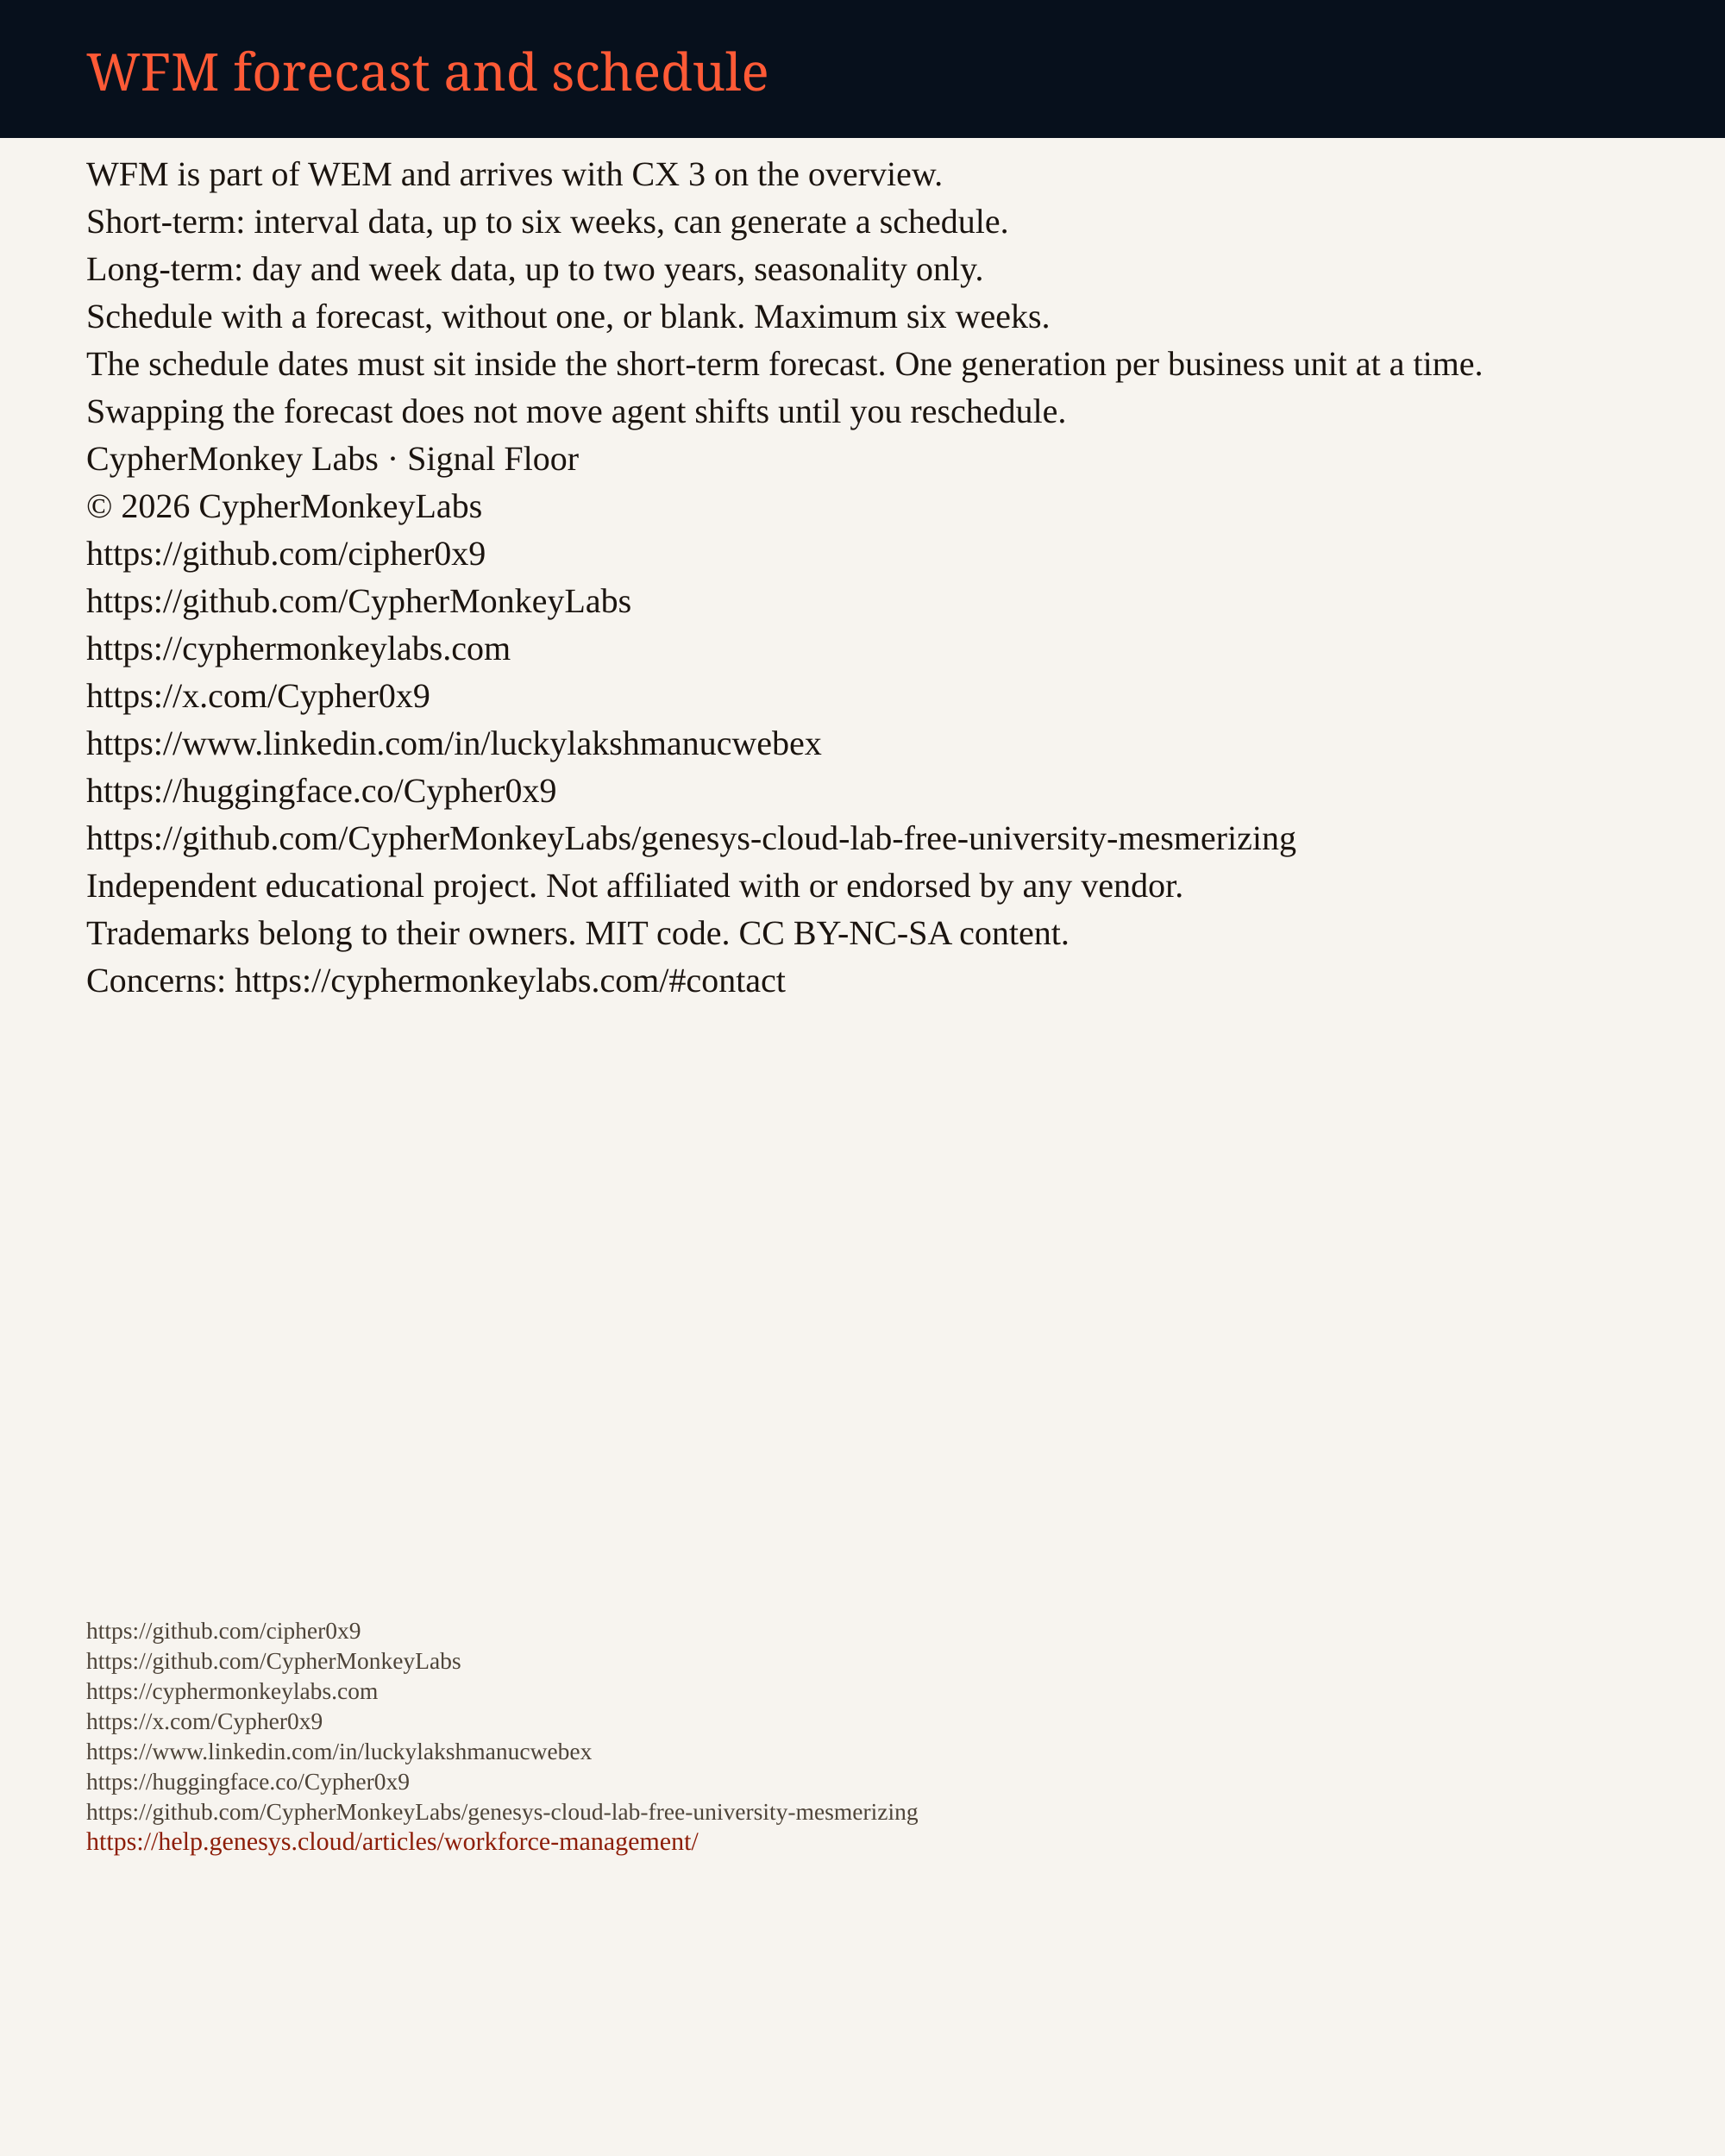
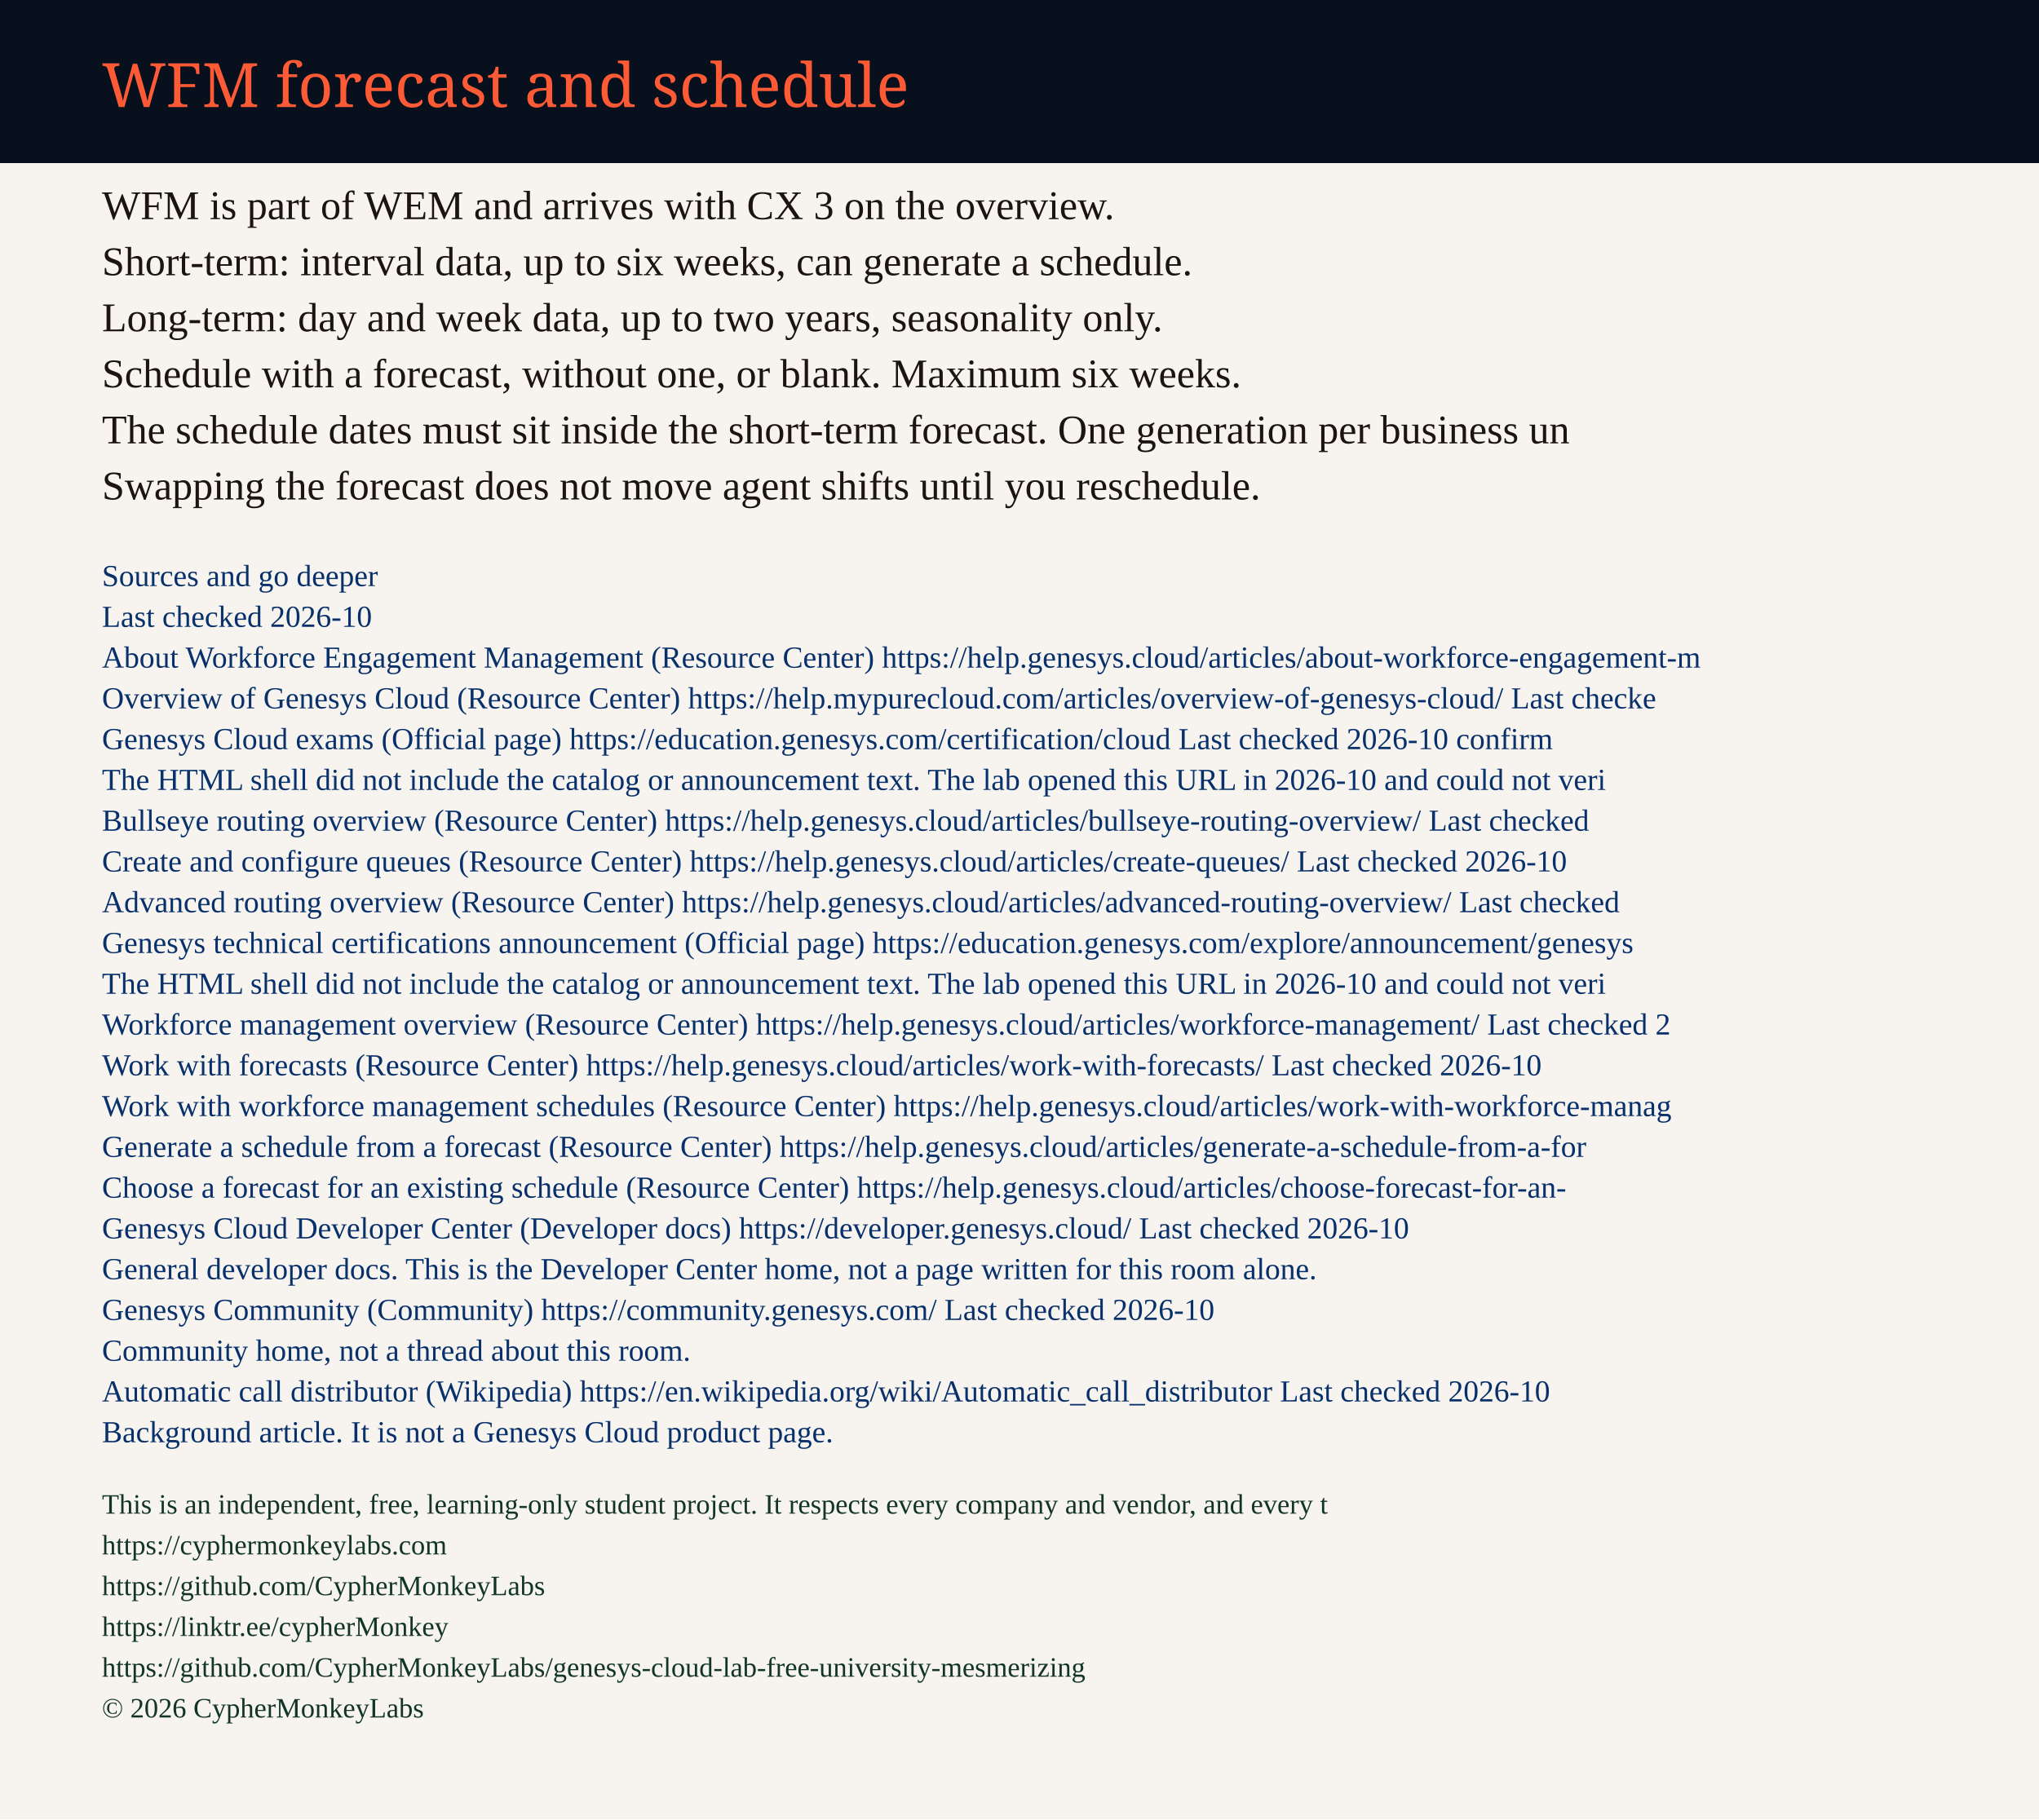
- <svg xmlns="http://www.w3.org/2000/svg" width="800" height="1000" viewBox="0 0 800 1000">
-   <rect width="800" height="1000" fill="#f7f4ef" />
+ <svg xmlns="http://www.w3.org/2000/svg" width="800" height="714" viewBox="0 0 800 714">
+   <rect width="800" height="714" fill="#f7f4ef" />
  <rect width="800" height="64" fill="#07101c" />
  <text x="40" y="42" fill="#ff5a36" font-size="24" font-family="Georgia, serif">WFM forecast and schedule</text>
  <text x="40" y="86" font-size="16" fill="#1b140f">WFM is part of WEM and arrives with CX 3 on the overview.</text>
  <text x="40" y="108" font-size="16" fill="#1b140f">Short-term: interval data, up to six weeks, can generate a schedule.</text>
  <text x="40" y="130" font-size="16" fill="#1b140f">Long-term: day and week data, up to two years, seasonality only.</text>
  <text x="40" y="152" font-size="16" fill="#1b140f">Schedule with a forecast, without one, or blank. Maximum six weeks.</text>
-   <text x="40" y="174" font-size="16" fill="#1b140f">The schedule dates must sit inside the short-term forecast. One generation per business unit at a time.</text>
+   <text x="40" y="174" font-size="16" fill="#1b140f">The schedule dates must sit inside the short-term forecast. One generation per business un</text>
  <text x="40" y="196" font-size="16" fill="#1b140f">Swapping the forecast does not move agent shifts until you reschedule.</text>
-   <text x="40" y="218" font-size="16" fill="#1b140f">CypherMonkey Labs · Signal Floor</text>
-   <text x="40" y="240" font-size="16" fill="#1b140f">© 2026 CypherMonkeyLabs</text>
-   <text x="40" y="262" font-size="16" fill="#1b140f">https://github.com/cipher0x9</text>
-   <text x="40" y="284" font-size="16" fill="#1b140f">https://github.com/CypherMonkeyLabs</text>
-   <text x="40" y="306" font-size="16" fill="#1b140f">https://cyphermonkeylabs.com</text>
-   <text x="40" y="328" font-size="16" fill="#1b140f">https://x.com/Cypher0x9</text>
-   <text x="40" y="350" font-size="16" fill="#1b140f">https://www.linkedin.com/in/luckylakshmanucwebex</text>
-   <text x="40" y="372" font-size="16" fill="#1b140f">https://huggingface.co/Cypher0x9</text>
-   <text x="40" y="394" font-size="16" fill="#1b140f">https://github.com/CypherMonkeyLabs/genesys-cloud-lab-free-university-mesmerizing</text>
-   <text x="40" y="416" font-size="16" fill="#1b140f">Independent educational project. Not affiliated with or endorsed by any vendor.</text>
-   <text x="40" y="438" font-size="16" fill="#1b140f">Trademarks belong to their owners. MIT code. CC BY-NC-SA content.</text>
-   <text x="40" y="460" font-size="16" fill="#1b140f">Concerns: https://cyphermonkeylabs.com/#contact</text>
-   <text x="40" y="760" font-size="11" fill="#4d4338">https://github.com/cipher0x9</text>
-   <text x="40" y="774" font-size="11" fill="#4d4338">https://github.com/CypherMonkeyLabs</text>
-   <text x="40" y="788" font-size="11" fill="#4d4338">https://cyphermonkeylabs.com</text>
-   <text x="40" y="802" font-size="11" fill="#4d4338">https://x.com/Cypher0x9</text>
-   <text x="40" y="816" font-size="11" fill="#4d4338">https://www.linkedin.com/in/luckylakshmanucwebex</text>
-   <text x="40" y="830" font-size="11" fill="#4d4338">https://huggingface.co/Cypher0x9</text>
-   <text x="40" y="844" font-size="11" fill="#4d4338">https://github.com/CypherMonkeyLabs/genesys-cloud-lab-free-university-mesmerizing</text>
-   <text x="40" y="858" font-size="12" fill="#8d1d08">https://help.genesys.cloud/articles/workforce-management/</text>
+   <text x="40" y="230" font-size="12" fill="#08306b">Sources and go deeper</text>
+   <text x="40" y="246" font-size="12" fill="#08306b">Last checked 2026-10</text>
+   <text x="40" y="262" font-size="12" fill="#08306b">About Workforce Engagement Management (Resource Center) https://help.genesys.cloud/articles/about-workforce-engagement-m</text>
+   <text x="40" y="278" font-size="12" fill="#08306b">Overview of Genesys Cloud (Resource Center) https://help.mypurecloud.com/articles/overview-of-genesys-cloud/ Last checke</text>
+   <text x="40" y="294" font-size="12" fill="#08306b">Genesys Cloud exams (Official page) https://education.genesys.com/certification/cloud Last checked 2026-10 confirm</text>
+   <text x="40" y="310" font-size="12" fill="#08306b">  The HTML shell did not include the catalog or announcement text. The lab opened this URL in 2026-10 and could not veri</text>
+   <text x="40" y="326" font-size="12" fill="#08306b">Bullseye routing overview (Resource Center) https://help.genesys.cloud/articles/bullseye-routing-overview/ Last checked </text>
+   <text x="40" y="342" font-size="12" fill="#08306b">Create and configure queues (Resource Center) https://help.genesys.cloud/articles/create-queues/ Last checked 2026-10</text>
+   <text x="40" y="358" font-size="12" fill="#08306b">Advanced routing overview (Resource Center) https://help.genesys.cloud/articles/advanced-routing-overview/ Last checked </text>
+   <text x="40" y="374" font-size="12" fill="#08306b">Genesys technical certifications announcement (Official page) https://education.genesys.com/explore/announcement/genesys</text>
+   <text x="40" y="390" font-size="12" fill="#08306b">  The HTML shell did not include the catalog or announcement text. The lab opened this URL in 2026-10 and could not veri</text>
+   <text x="40" y="406" font-size="12" fill="#08306b">Workforce management overview (Resource Center) https://help.genesys.cloud/articles/workforce-management/ Last checked 2</text>
+   <text x="40" y="422" font-size="12" fill="#08306b">Work with forecasts (Resource Center) https://help.genesys.cloud/articles/work-with-forecasts/ Last checked 2026-10</text>
+   <text x="40" y="438" font-size="12" fill="#08306b">Work with workforce management schedules (Resource Center) https://help.genesys.cloud/articles/work-with-workforce-manag</text>
+   <text x="40" y="454" font-size="12" fill="#08306b">Generate a schedule from a forecast (Resource Center) https://help.genesys.cloud/articles/generate-a-schedule-from-a-for</text>
+   <text x="40" y="470" font-size="12" fill="#08306b">Choose a forecast for an existing schedule (Resource Center) https://help.genesys.cloud/articles/choose-forecast-for-an-</text>
+   <text x="40" y="486" font-size="12" fill="#08306b">Genesys Cloud Developer Center (Developer docs) https://developer.genesys.cloud/ Last checked 2026-10</text>
+   <text x="40" y="502" font-size="12" fill="#08306b">  General developer docs. This is the Developer Center home, not a page written for this room alone.</text>
+   <text x="40" y="518" font-size="12" fill="#08306b">Genesys Community (Community) https://community.genesys.com/ Last checked 2026-10</text>
+   <text x="40" y="534" font-size="12" fill="#08306b">  Community home, not a thread about this room.</text>
+   <text x="40" y="550" font-size="12" fill="#08306b">Automatic call distributor (Wikipedia) https://en.wikipedia.org/wiki/Automatic_call_distributor Last checked 2026-10</text>
+   <text x="40" y="566" font-size="12" fill="#08306b">  Background article. It is not a Genesys Cloud product page.</text>
+   <text x="40" y="594" font-size="11" fill="#123528">This is an independent, free, learning-only student project. It respects every company and vendor, and every t</text>
+   <text x="40" y="610" font-size="11" fill="#123528">https://cyphermonkeylabs.com</text>
+   <text x="40" y="626" font-size="11" fill="#123528">https://github.com/CypherMonkeyLabs</text>
+   <text x="40" y="642" font-size="11" fill="#123528">https://linktr.ee/cypherMonkey</text>
+   <text x="40" y="658" font-size="11" fill="#123528">https://github.com/CypherMonkeyLabs/genesys-cloud-lab-free-university-mesmerizing</text>
+   <text x="40" y="674" font-size="11" fill="#123528">© 2026 CypherMonkeyLabs</text>
</svg>
